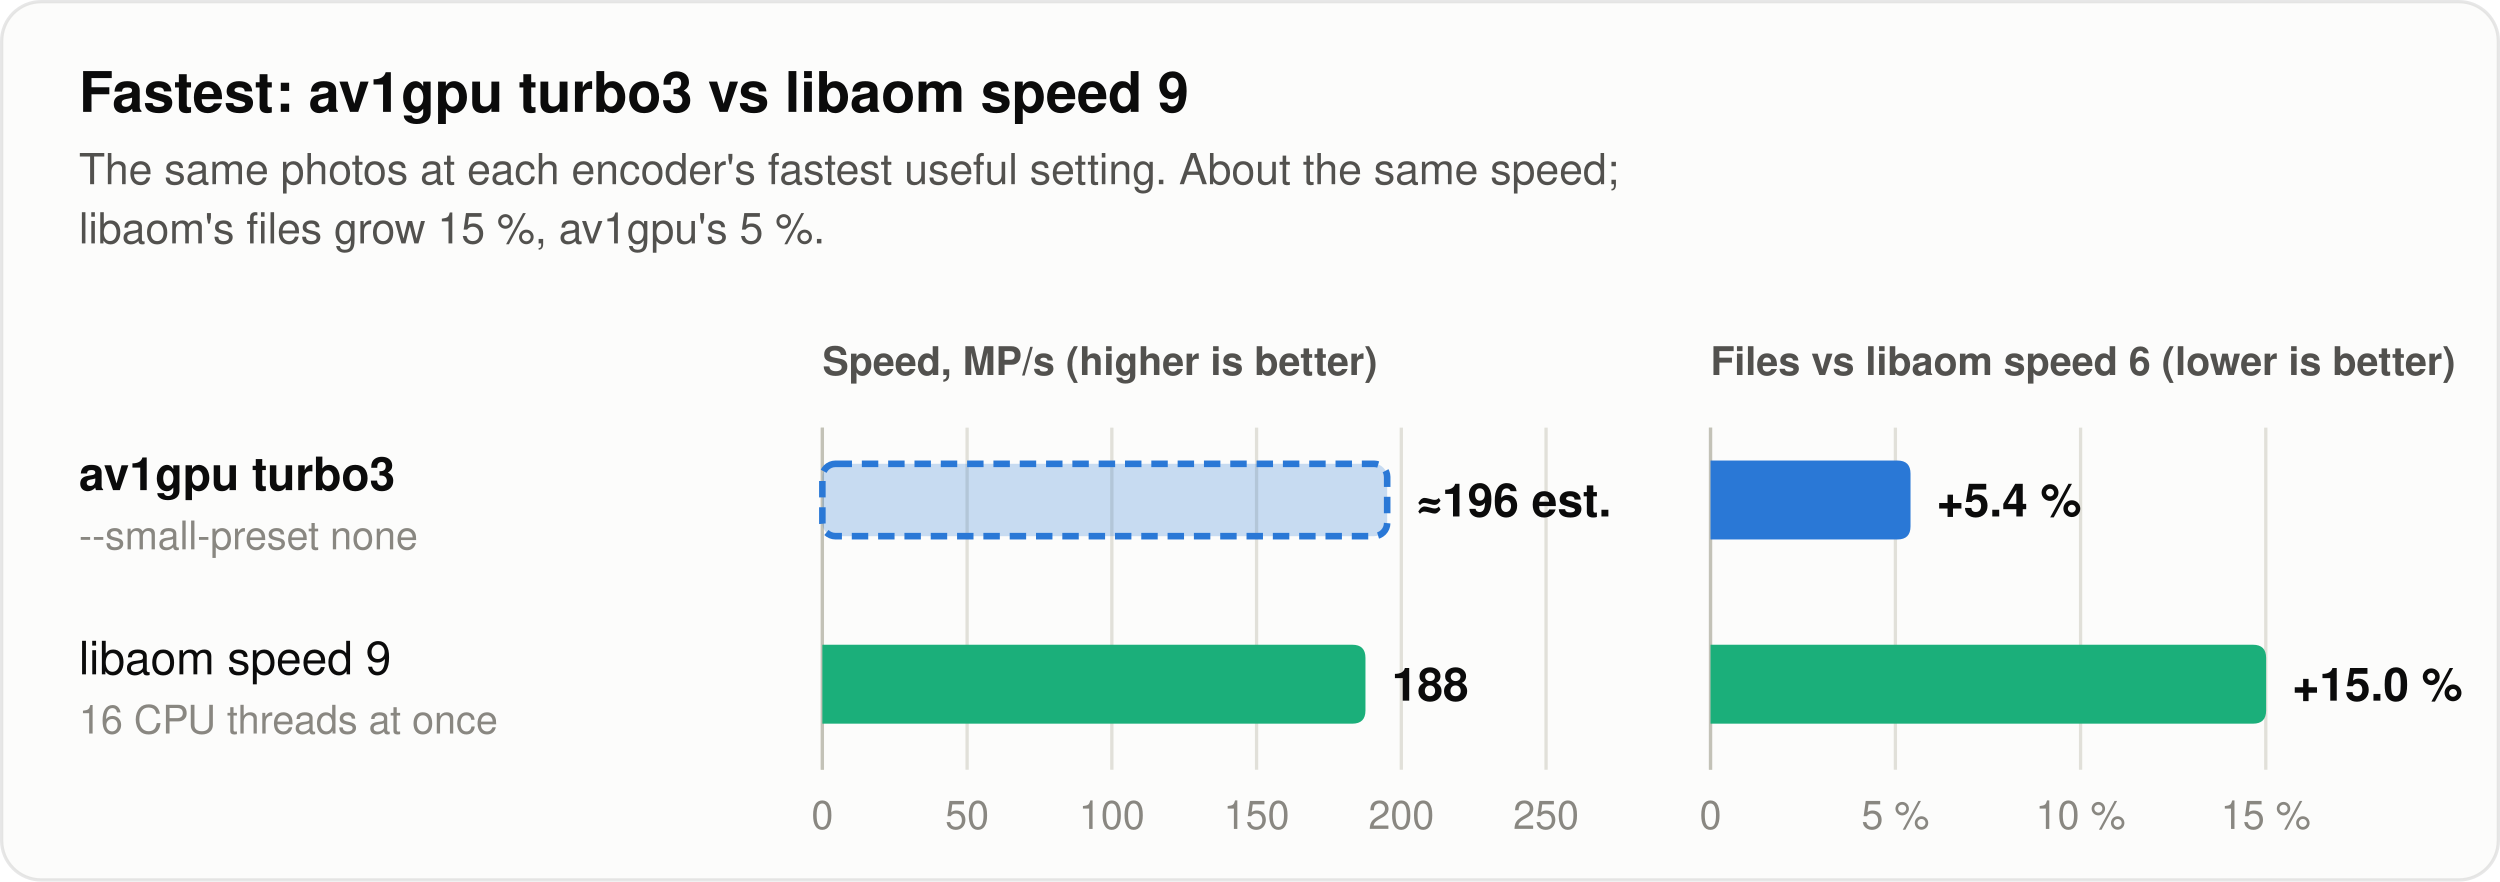
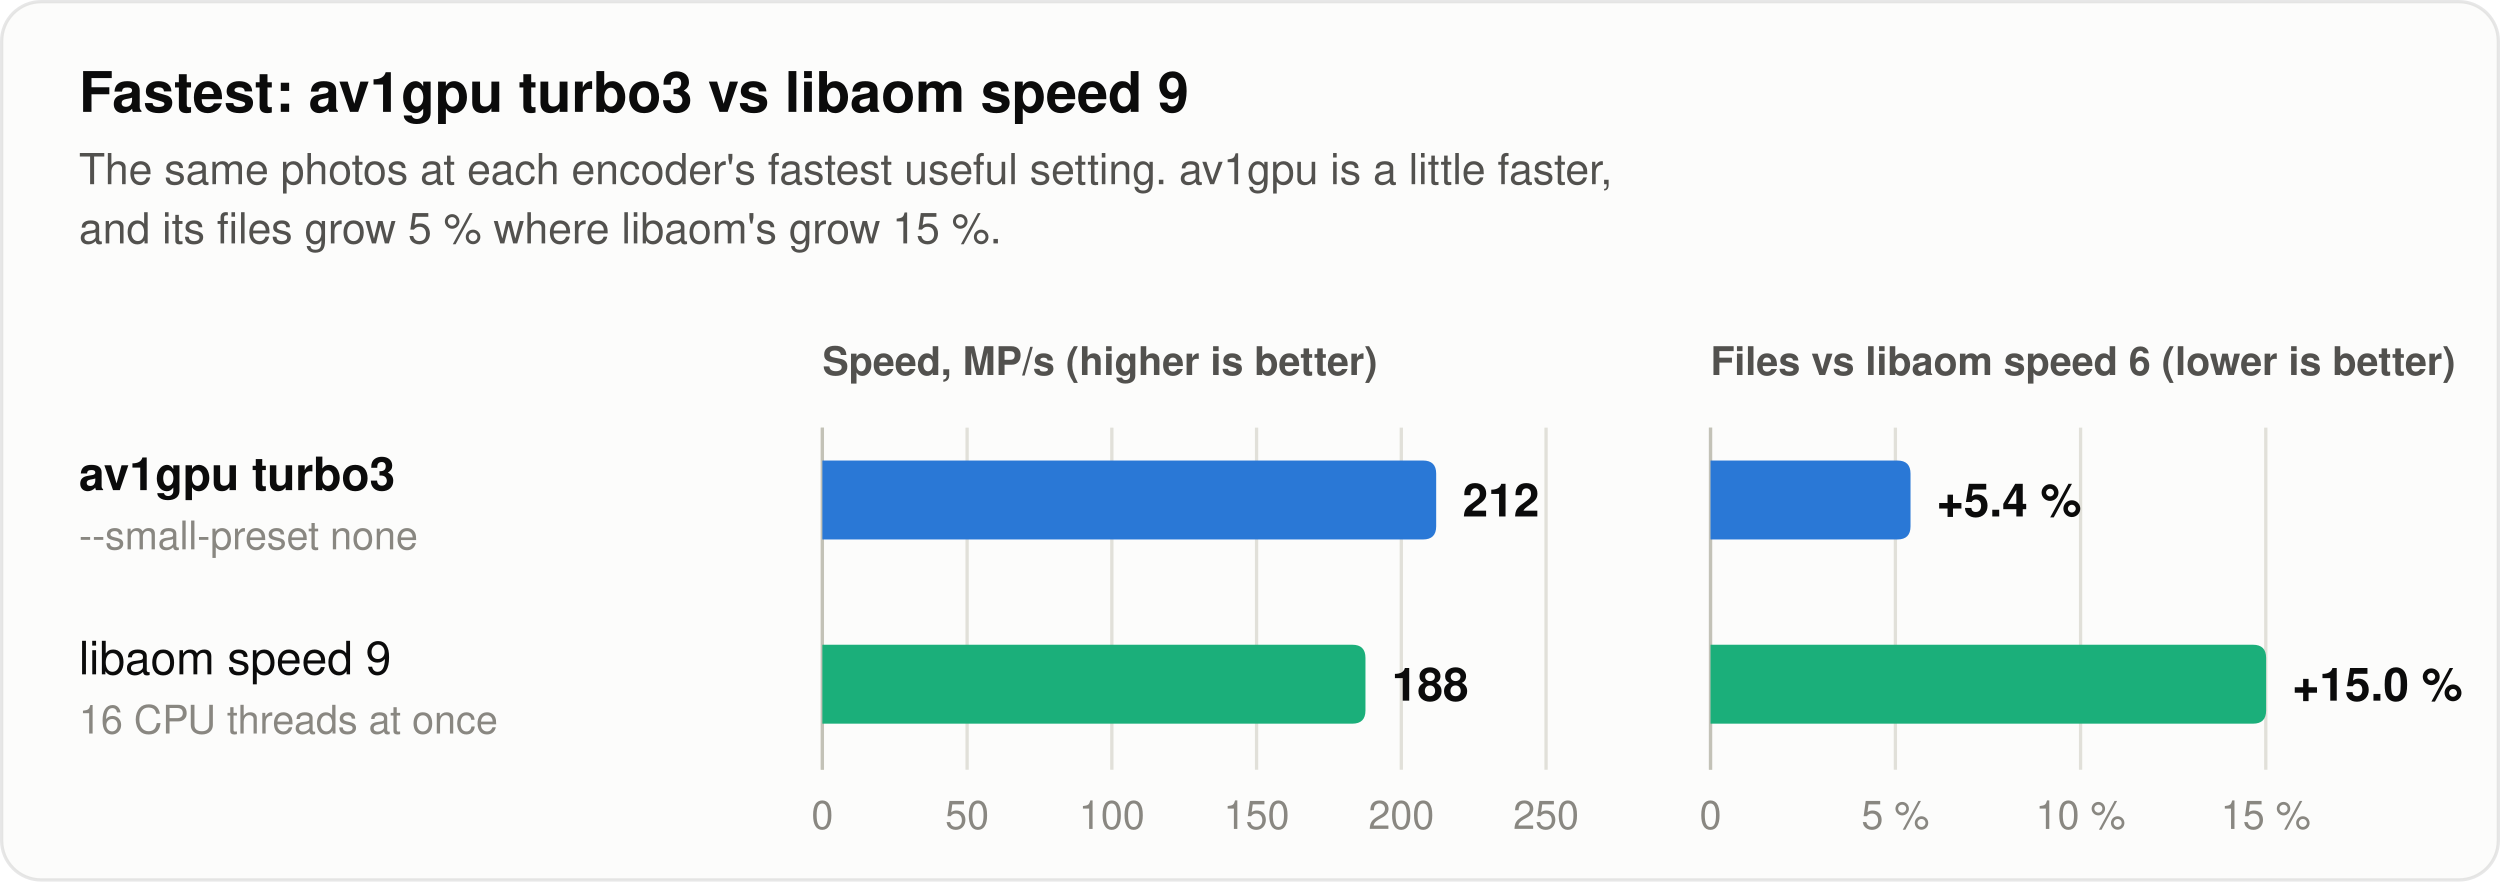
<svg xmlns="http://www.w3.org/2000/svg" width="760" height="268" viewBox="0 0 760 268" font-family="system-ui,-apple-system,'Segoe UI',Helvetica,Arial,sans-serif" role="img" aria-label="Fastest: av1gpu turbo3 vs libaom speed 9">
  <rect x="0.5" y="0.5" width="759" height="267" rx="12" fill="#fcfcfb" stroke="rgba(11,11,11,0.10)" />
  <text x="24.0" y="34.0" font-size="17" fill="#0b0b0b" text-anchor="start" font-weight="600">Fastest: av1gpu turbo3 vs libaom speed 9</text>
-   <text x="24.0" y="56.0" font-size="13" fill="#52514e" text-anchor="start" font-weight="400">The same photos at each encoder's fastest useful setting. About the same speed;</text>
-   <text x="24.0" y="74.0" font-size="13" fill="#52514e" text-anchor="start" font-weight="400">libaom's files grow 15 %, av1gpu's 5 %.</text>
+   <text x="24.0" y="56.0" font-size="13" fill="#52514e" text-anchor="start" font-weight="400">The same photos at each encoder's fastest useful setting. av1gpu is a little faster,</text>
+   <text x="24.0" y="74.0" font-size="13" fill="#52514e" text-anchor="start" font-weight="400">and its files grow 5 % where libaom's grow 15 %.</text>
  <text x="250.0" y="114.0" font-size="12" fill="#52514e" text-anchor="start" font-weight="600">Speed, MP/s  (higher is better)</text>
  <line x1="250.0" y1="130.0" x2="250.0" y2="234.0" stroke="#e1e0d9" stroke-width="1" />
  <text x="250.0" y="252.0" font-size="12" fill="#898781" text-anchor="middle" font-weight="400">0</text>
  <line x1="294.0" y1="130.0" x2="294.0" y2="234.0" stroke="#e1e0d9" stroke-width="1" />
  <text x="294.0" y="252.0" font-size="12" fill="#898781" text-anchor="middle" font-weight="400">50</text>
  <line x1="338.0" y1="130.0" x2="338.0" y2="234.0" stroke="#e1e0d9" stroke-width="1" />
  <text x="338.0" y="252.0" font-size="12" fill="#898781" text-anchor="middle" font-weight="400">100</text>
  <line x1="382.0" y1="130.0" x2="382.0" y2="234.0" stroke="#e1e0d9" stroke-width="1" />
  <text x="382.0" y="252.0" font-size="12" fill="#898781" text-anchor="middle" font-weight="400">150</text>
  <line x1="426.0" y1="130.0" x2="426.0" y2="234.0" stroke="#e1e0d9" stroke-width="1" />
  <text x="426.0" y="252.0" font-size="12" fill="#898781" text-anchor="middle" font-weight="400">200</text>
  <line x1="470.0" y1="130.0" x2="470.0" y2="234.0" stroke="#e1e0d9" stroke-width="1" />
  <text x="470.0" y="252.0" font-size="12" fill="#898781" text-anchor="middle" font-weight="400">250</text>
  <line x1="250.0" y1="130.0" x2="250.0" y2="234.0" stroke="#c3c2b7" stroke-width="1" />
  <text x="520.0" y="114.0" font-size="12" fill="#52514e" text-anchor="start" font-weight="600">Files vs libaom speed 6  (lower is better)</text>
  <line x1="520.0" y1="130.0" x2="520.0" y2="234.0" stroke="#e1e0d9" stroke-width="1" />
  <text x="520.0" y="252.0" font-size="12" fill="#898781" text-anchor="middle" font-weight="400">0</text>
  <line x1="576.2" y1="130.0" x2="576.2" y2="234.0" stroke="#e1e0d9" stroke-width="1" />
  <text x="576.2" y="252.0" font-size="12" fill="#898781" text-anchor="middle" font-weight="400">5 %</text>
  <line x1="632.5" y1="130.0" x2="632.5" y2="234.0" stroke="#e1e0d9" stroke-width="1" />
  <text x="632.5" y="252.0" font-size="12" fill="#898781" text-anchor="middle" font-weight="400">10 %</text>
  <line x1="688.8" y1="130.0" x2="688.8" y2="234.0" stroke="#e1e0d9" stroke-width="1" />
  <text x="688.8" y="252.0" font-size="12" fill="#898781" text-anchor="middle" font-weight="400">15 %</text>
  <line x1="520.0" y1="130.0" x2="520.0" y2="234.0" stroke="#c3c2b7" stroke-width="1" />
  <text x="24.0" y="149.0" font-size="14" fill="#0b0b0b" text-anchor="start" font-weight="600">av1gpu turbo3</text>
  <text x="24.0" y="167.0" font-size="12" fill="#898781" text-anchor="start" font-weight="400">--small-preset none</text>
-   <rect x="250" y="141" width="171.7" height="22" rx="4" fill="#2a78d6" fill-opacity="0.25" stroke="#2a78d6" stroke-width="2" stroke-dasharray="5 3" />
-   <text x="430.7" y="157.0" font-size="14" fill="#0b0b0b" text-anchor="start" font-weight="600">≈196 est.</text>
+   <path d="M250.0,140.0 H432.6 Q436.6,140.0 436.6,144.0 V160.0 Q436.6,164.0 432.6,164.0 H250.0 Z" fill="#2a78d6" />
+   <text x="444.6" y="157.0" font-size="14" fill="#0b0b0b" text-anchor="start" font-weight="600">212</text>
  <path d="M520.0,140.0 H576.8 Q580.8,140.0 580.8,144.0 V160.0 Q580.8,164.0 576.8,164.0 H520.0 Z" fill="#2a78d6" />
  <text x="588.8" y="157.0" font-size="14" fill="#0b0b0b" text-anchor="start" font-weight="600">+5.4 %</text>
  <text x="24.0" y="205.0" font-size="14" fill="#0b0b0b" text-anchor="start" font-weight="400">libaom speed 9</text>
  <text x="24.0" y="223.0" font-size="12" fill="#898781" text-anchor="start" font-weight="400">16 CPU threads at once</text>
  <path d="M250.0,196.0 H411.1 Q415.1,196.0 415.1,200.0 V216.0 Q415.1,220.0 411.1,220.0 H250.0 Z" fill="#1baf7a" />
  <text x="423.1" y="213.0" font-size="14" fill="#0b0b0b" text-anchor="start" font-weight="600">188</text>
  <path d="M520.0,196.0 H684.9 Q688.9,196.0 688.9,200.0 V216.0 Q688.9,220.0 684.9,220.0 H520.0 Z" fill="#1baf7a" />
  <text x="696.9" y="213.0" font-size="14" fill="#0b0b0b" text-anchor="start" font-weight="600">+15.0 %</text>
</svg>
